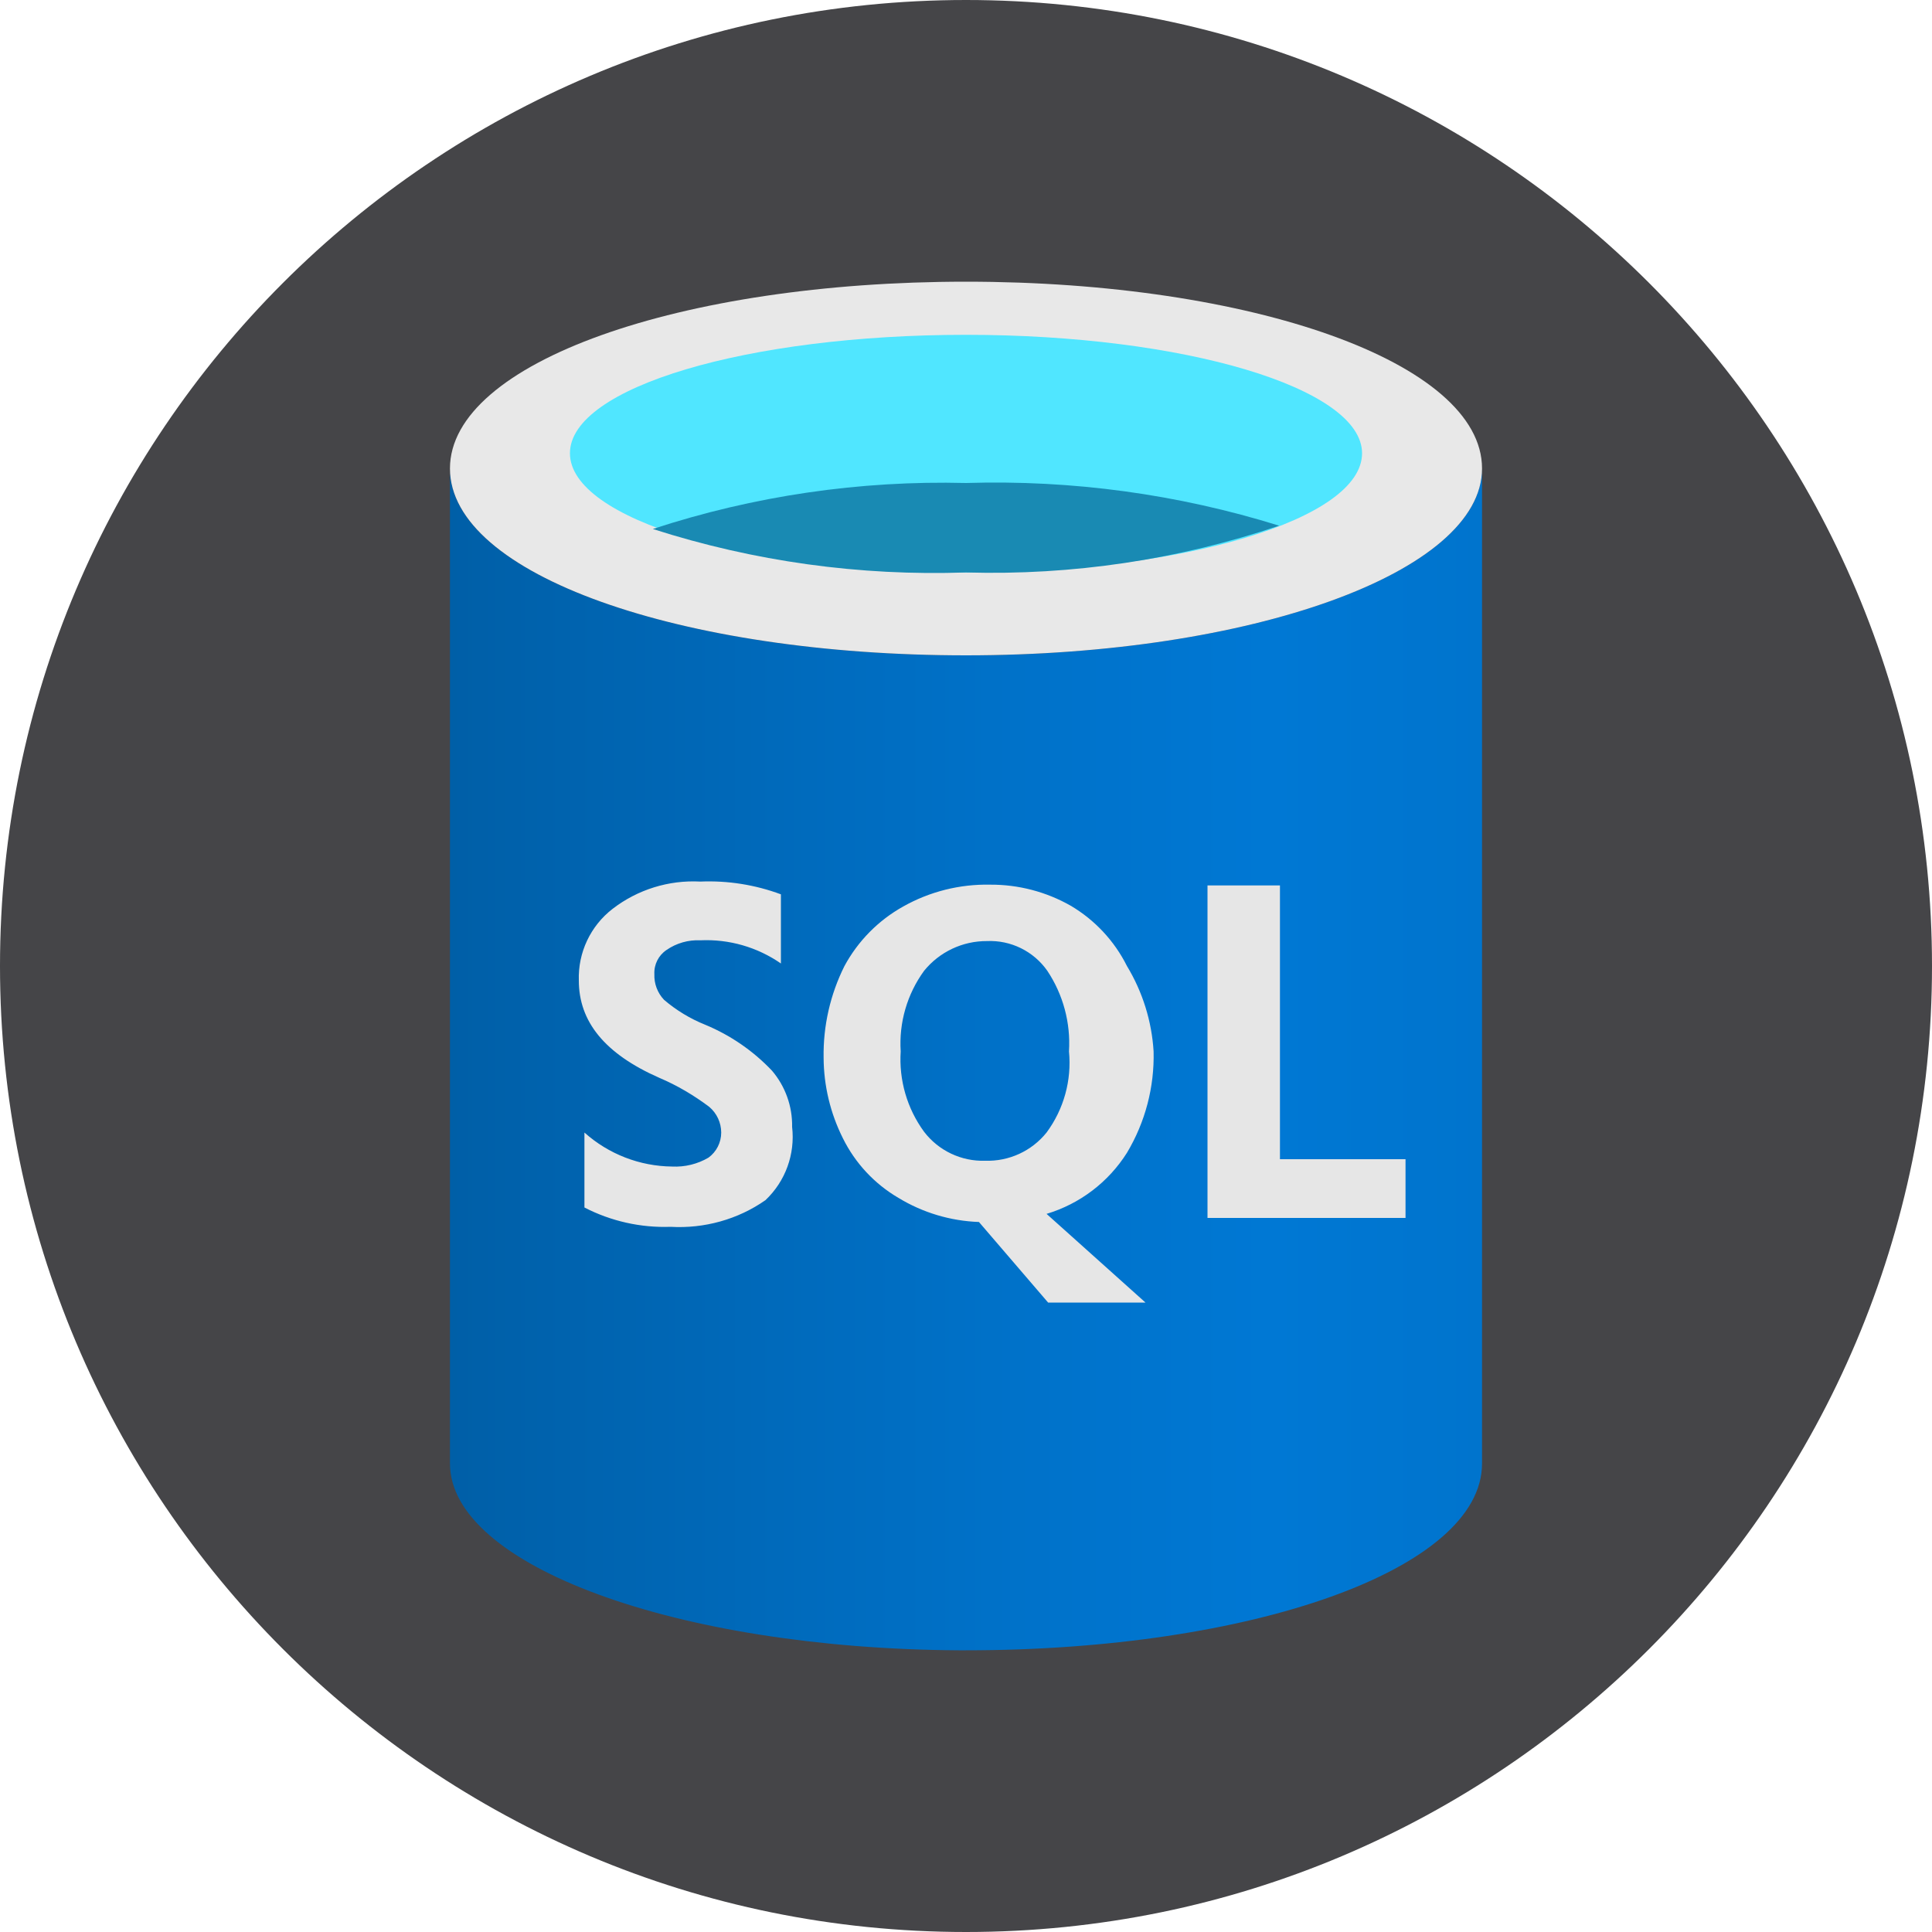
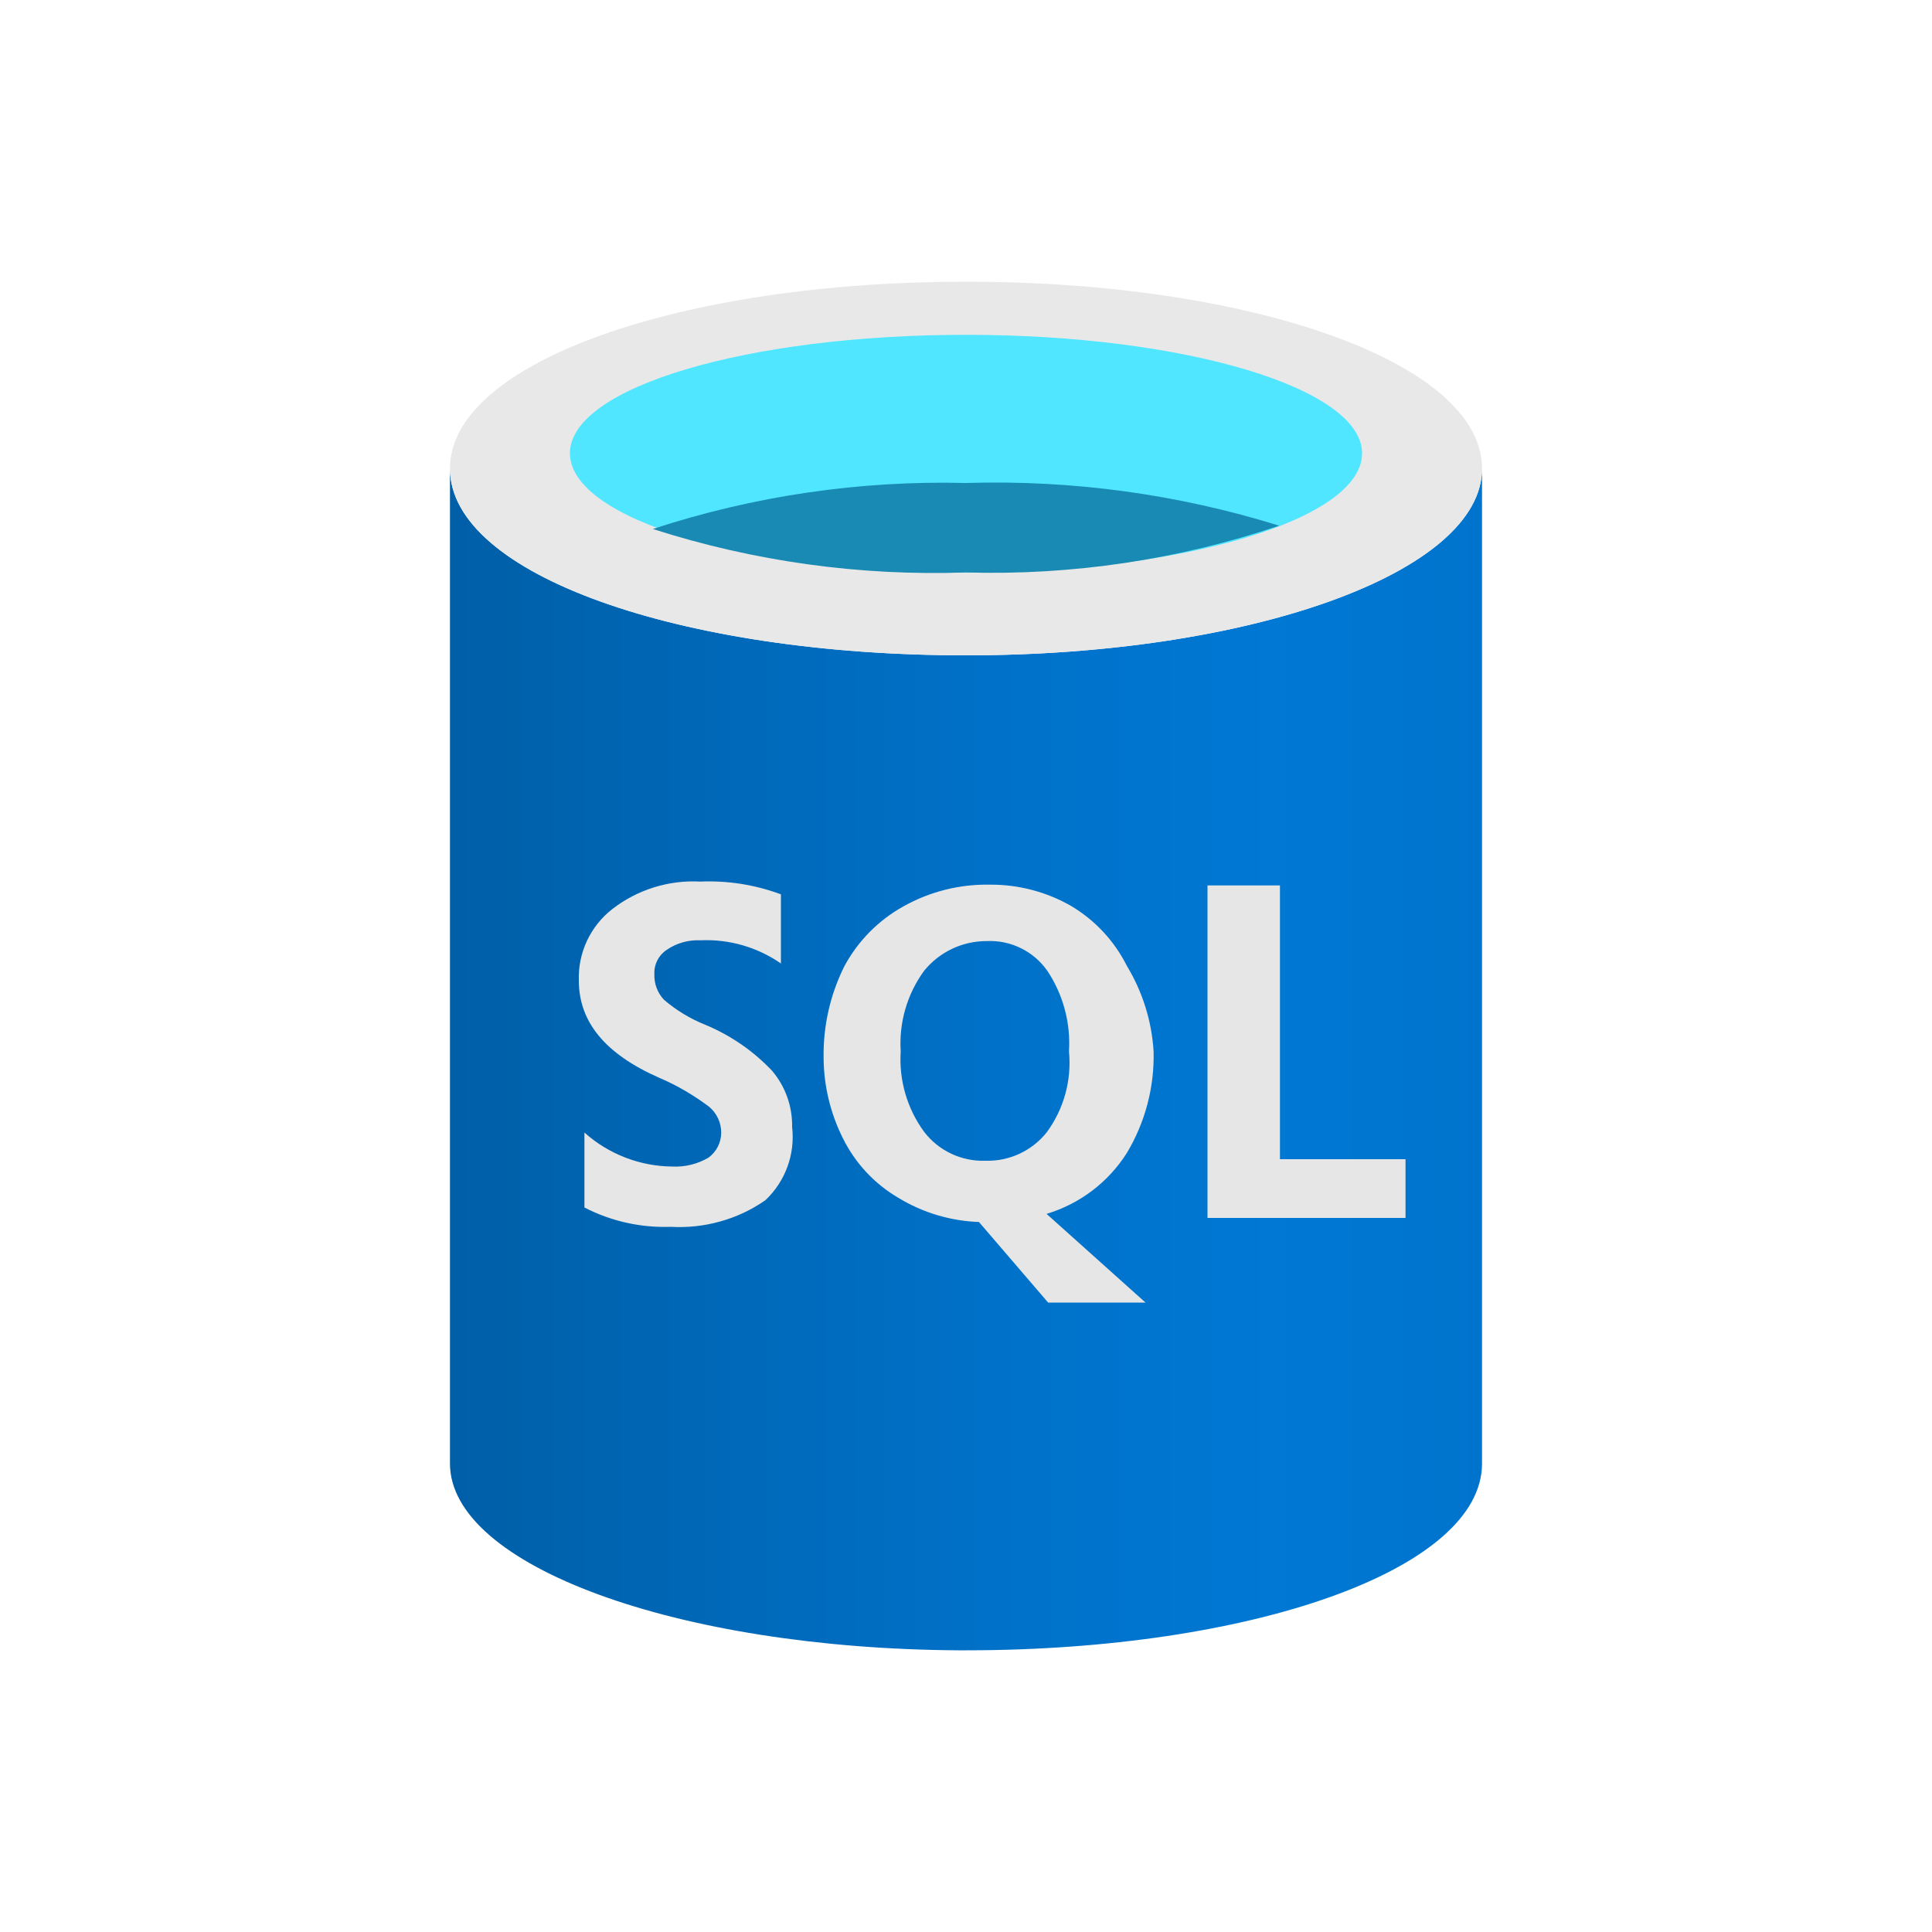
<svg xmlns="http://www.w3.org/2000/svg" viewBox="0 0 100 100" width="100" height="100">
-   <circle cx="50" cy="50" r="50" fill="#454548" />
  <radialGradient id="b" cx="9.36" cy="10.57" fx="9.36" fy="10.57" r="7.07" gradientTransform="matrix(73.03125 0 0 37.1875 29.797 56.535)">
    <stop offset="0" style="stop-color:#f2f2f2;stop-opacity:1" />
    <stop offset=".58" style="stop-color:#eee;stop-opacity:1" />
    <stop offset="1" style="stop-color:#e6e6e6;stop-opacity:1" />
  </radialGradient>
  <linearGradient id="a" gradientUnits="userSpaceOnUse" x1="2.59" y1="10.16" x2="15.41" y2="10.16" gradientTransform="scale(7.11111)">
    <stop offset="0" style="stop-color:#005ba1;stop-opacity:1" />
    <stop offset=".07" style="stop-color:#0060a9;stop-opacity:1" />
    <stop offset=".36" style="stop-color:#0071c8;stop-opacity:1" />
    <stop offset=".52" style="stop-color:#0078d4;stop-opacity:1" />
    <stop offset=".64" style="stop-color:#0074cd;stop-opacity:1" />
    <stop offset=".82" style="stop-color:#006abb;stop-opacity:1" />
    <stop offset="1" style="stop-color:#005ba1;stop-opacity:1" />
  </linearGradient>
  <path fill="url(#a)" d="M 50 33.92 C 35.25 33.92 23.29     29.75 23.29 24.25 L 23.29 75.75 C 23.29 81.04 35.04 85.33 49.62 85.42 L 50 85.42 C     64.75 85.42 76.71 81.25 76.71 75.75 L 76.71 24.25 C 76.71 29.63 64.75 33.92 50 33.92 L     50 33.92" />
  <path fill="#e8e8e8" d="M 76.71 24.25 C 76.71 29.63 64.75 33.92 50 33.92 C 35.25 33.92 23.29     29.75 23.29 24.25 C 23.29 18.75 35.25 14.58 50 14.58 C 64.75 14.58 76.71 18.75 76.71 24.25" />
  <path fill="#50e6ff" d="M 70.5 23.46 C 70.5 26.88 61.29 29.63 50 29.63 C 38.71 29.63 29.5 26.88     29.5 23.46 C 29.5 20.04 38.71 17.33 50 17.33 C 61.29 17.33 70.5 20.08 70.5 23.46" />
  <path fill="#198ab3" d="M 50 25 A 48.16 48.16 0 0 0 33.79 27.38 A 47.59 47.59 0 0 0 50 29.63 A     46.48 46.48 0 0 0 66.21 27.21 A 49.41 49.41 0 0 0 50 25" />
  <path fill="url(#b)" d="M 66.25 60 L 66.25 45.83 L 62.5 45.83 L 62.5 63.04 L 72.75 63.04 L 72.75 60     L 66.25 60 M 36.5 53.04 A 7.65 7.65 0 0 1 34.37 51.75 A 1.83 1.83 0 0 1 33.87 50.42 A 1.42 1.42     0 0 1 34.5 49.17 A 2.84 2.84 0 0 1 36.25 48.67 A 6.76 6.76 0 0 1 40.42 49.87 L 40.42     46.29 A 10.69 10.69 0 0 0 36.25 45.63 A 6.84 6.84 0 0 0 31.71 47.04 A 4.5 4.5 0 0 0     29.96 50.75 C 29.96 52.87 31.29 54.54 34.13 55.79 C 35.05 56.18 35.91 56.69 36.71 57.29     A 1.75 1.75 0 0 1 37.33 58.62 C 37.33 59.14 37.08 59.62 36.67 59.92 A 3.39 3.39 0 0 1     34.79 60.38 A 6.91 6.91 0 0 1 30.25 58.62 L 30.25 62.5 A 9.03 9.03 0 0 0 34.71 63.5 C     36.45 63.6 38.19 63.12 39.62 62.12 A 4.5 4.5 0 0 0 41 58.33 A 4.37 4.37 0 0 0 39.96     55.42 A 10.09 10.09 0 0 0 36.5 53.04 L 36.5 53.04 M 58.33 59.67 A 9.75 9.75 0 0 0 59.71     54.42 A 9.67 9.67 0 0 0 58.33 50 A 7.54 7.54 0 0 0 55.42 46.88 A 8.34 8.34 0 0 0 51.25     45.79 A 8.8 8.8 0 0 0 46.75 46.92 A 7.74 7.74 0 0 0 43.71 50 A 10.24 10.24 0 0 0 42.63     54.75 A 9.41 9.41 0 0 0 43.63 58.92 A 7.34 7.34 0 0 0 46.5 62 A 8.6 8.6 0 0 0 50.67     63.25 L 54.25 67.42 L 59.29 67.42 L 54.17 62.83 A 7.46 7.46 0 0 0 58.33 59.67 L 58.33     59.67 M 54.17 58.62 A 3.91 3.91 0 0 1 51 60.08 A 3.83 3.83 0 0 1 47.83 58.58 A 6.35     6.35 0 0 1 46.62 54.42 A 6.39 6.39 0 0 1 47.83 50.25 A 4.16 4.16 0 0 1 51.08 48.71 A     3.62 3.62 0 0 1 54.21 50.25 A 6.76 6.76 0 0 1 55.33 54.42 A 6.07 6.07 0 0 1 54.17 58.62     L 54.17 58.62" />
</svg>
